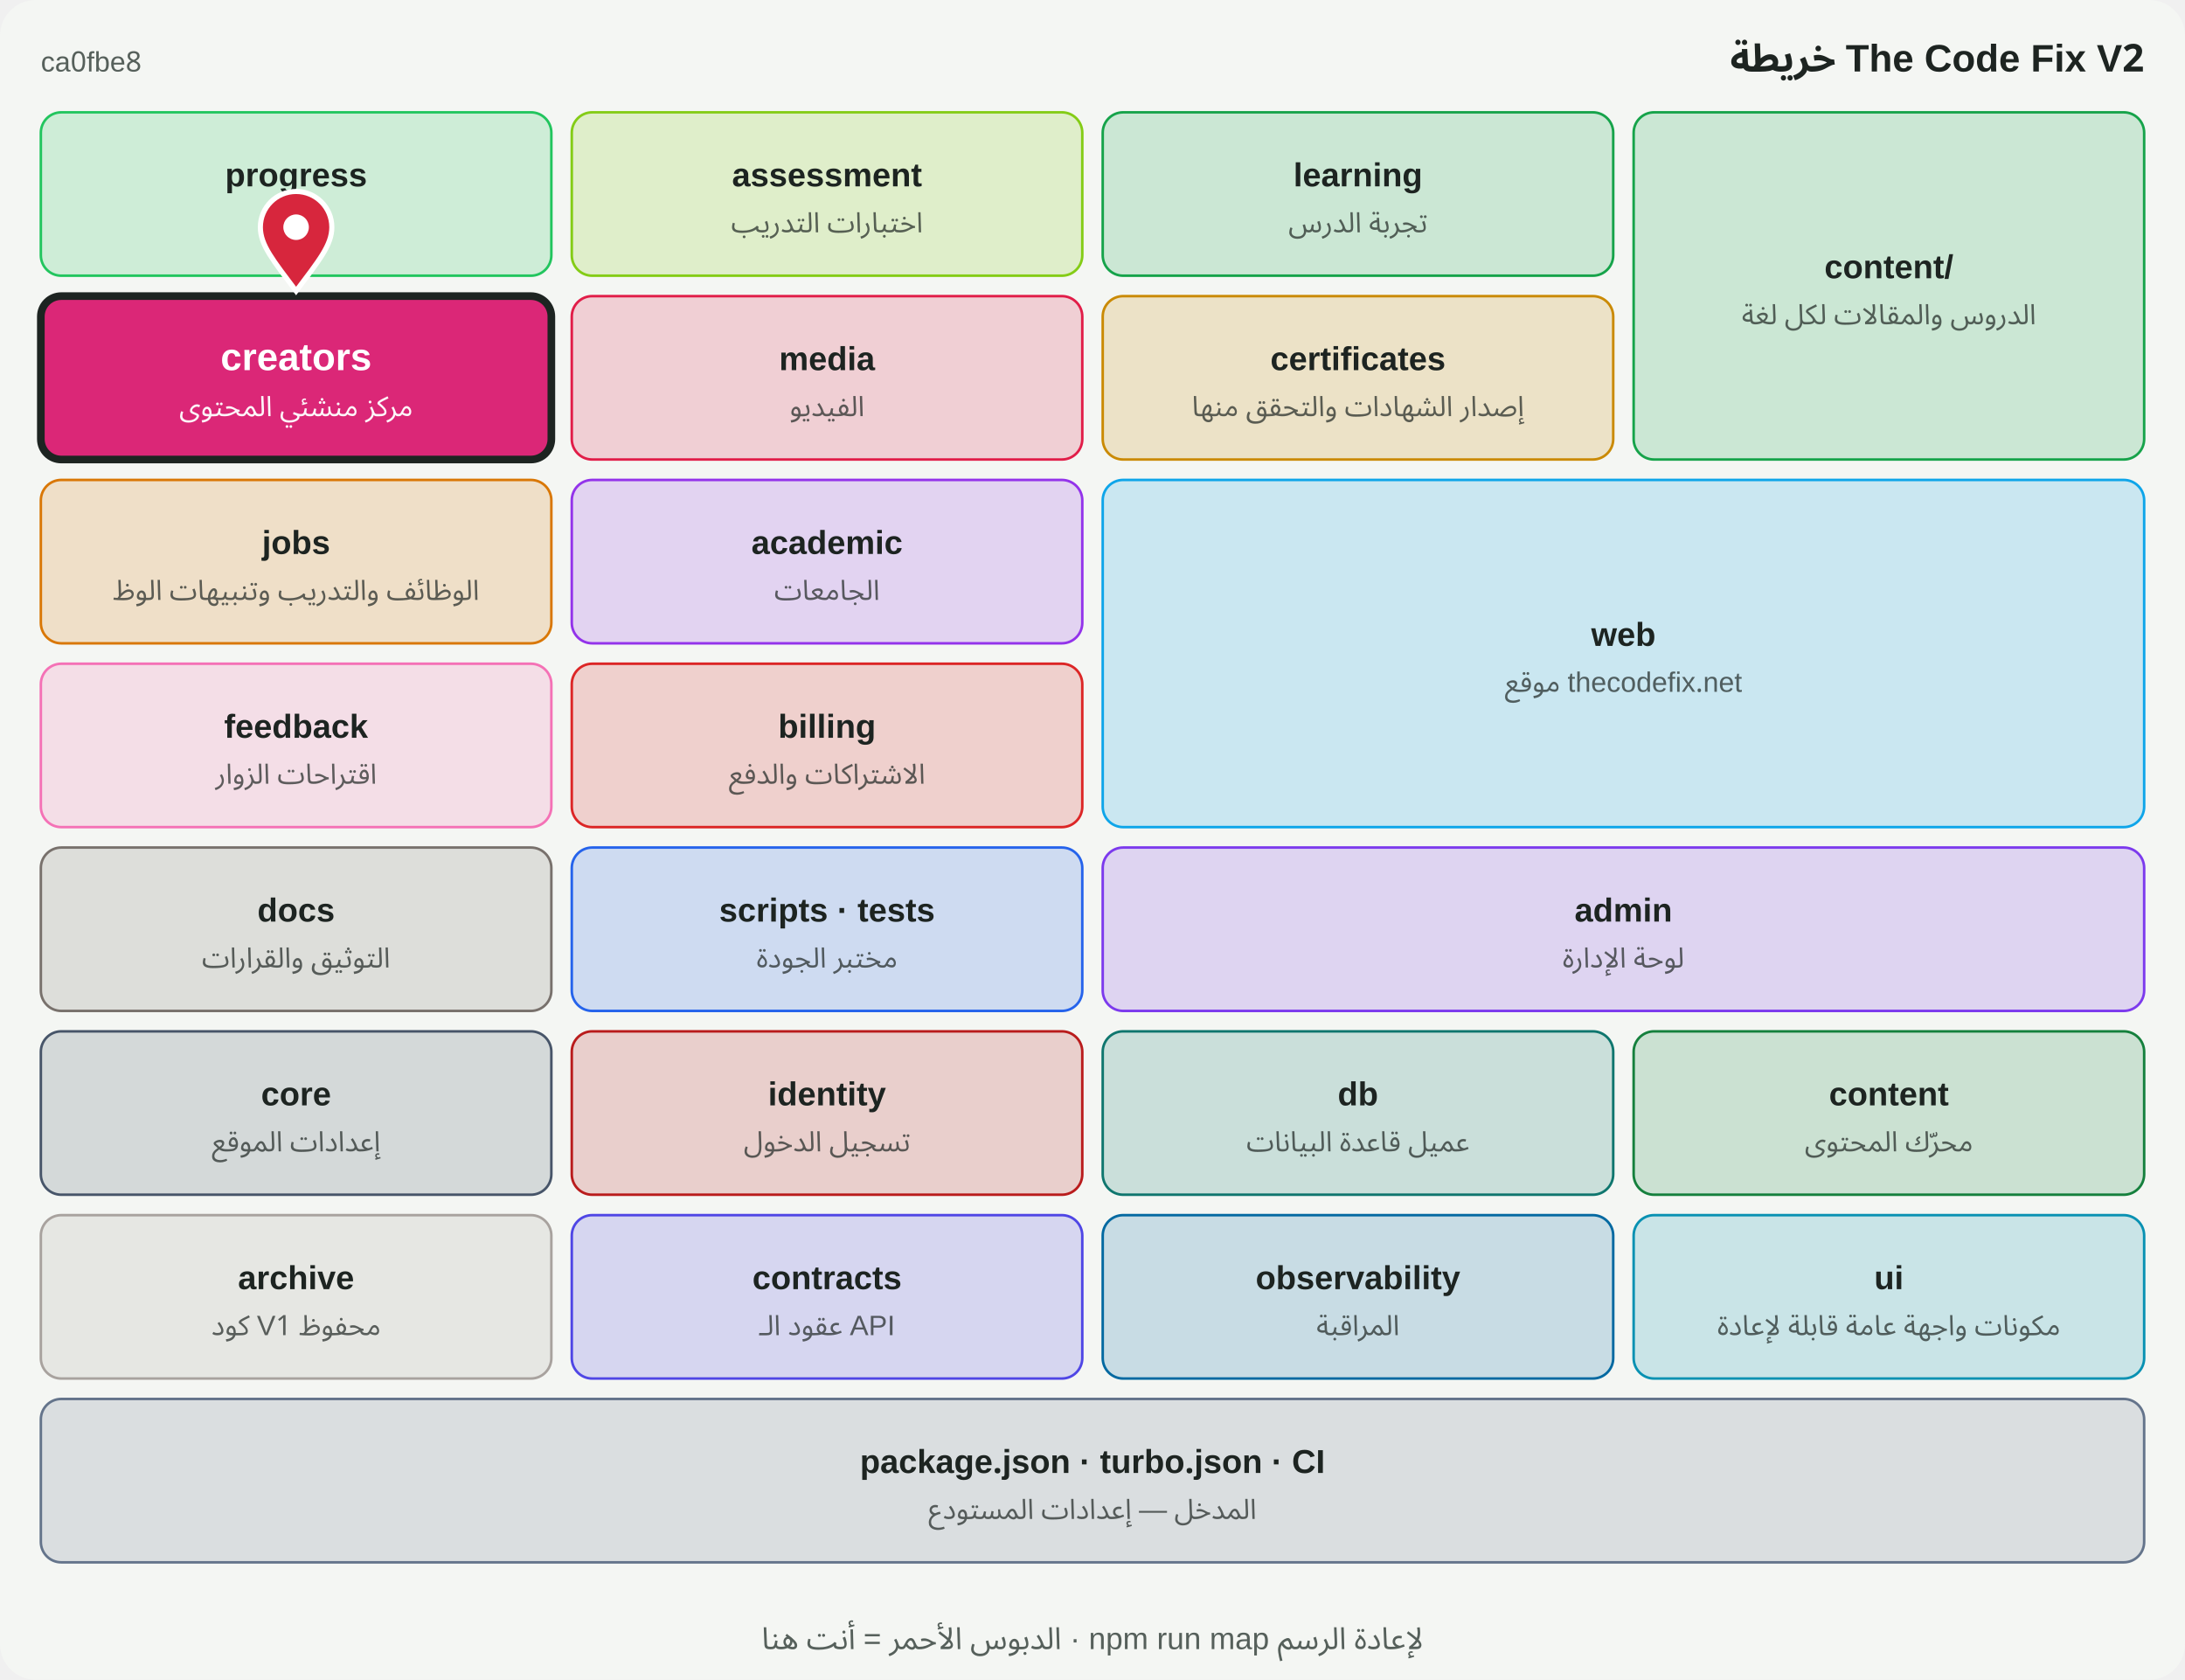
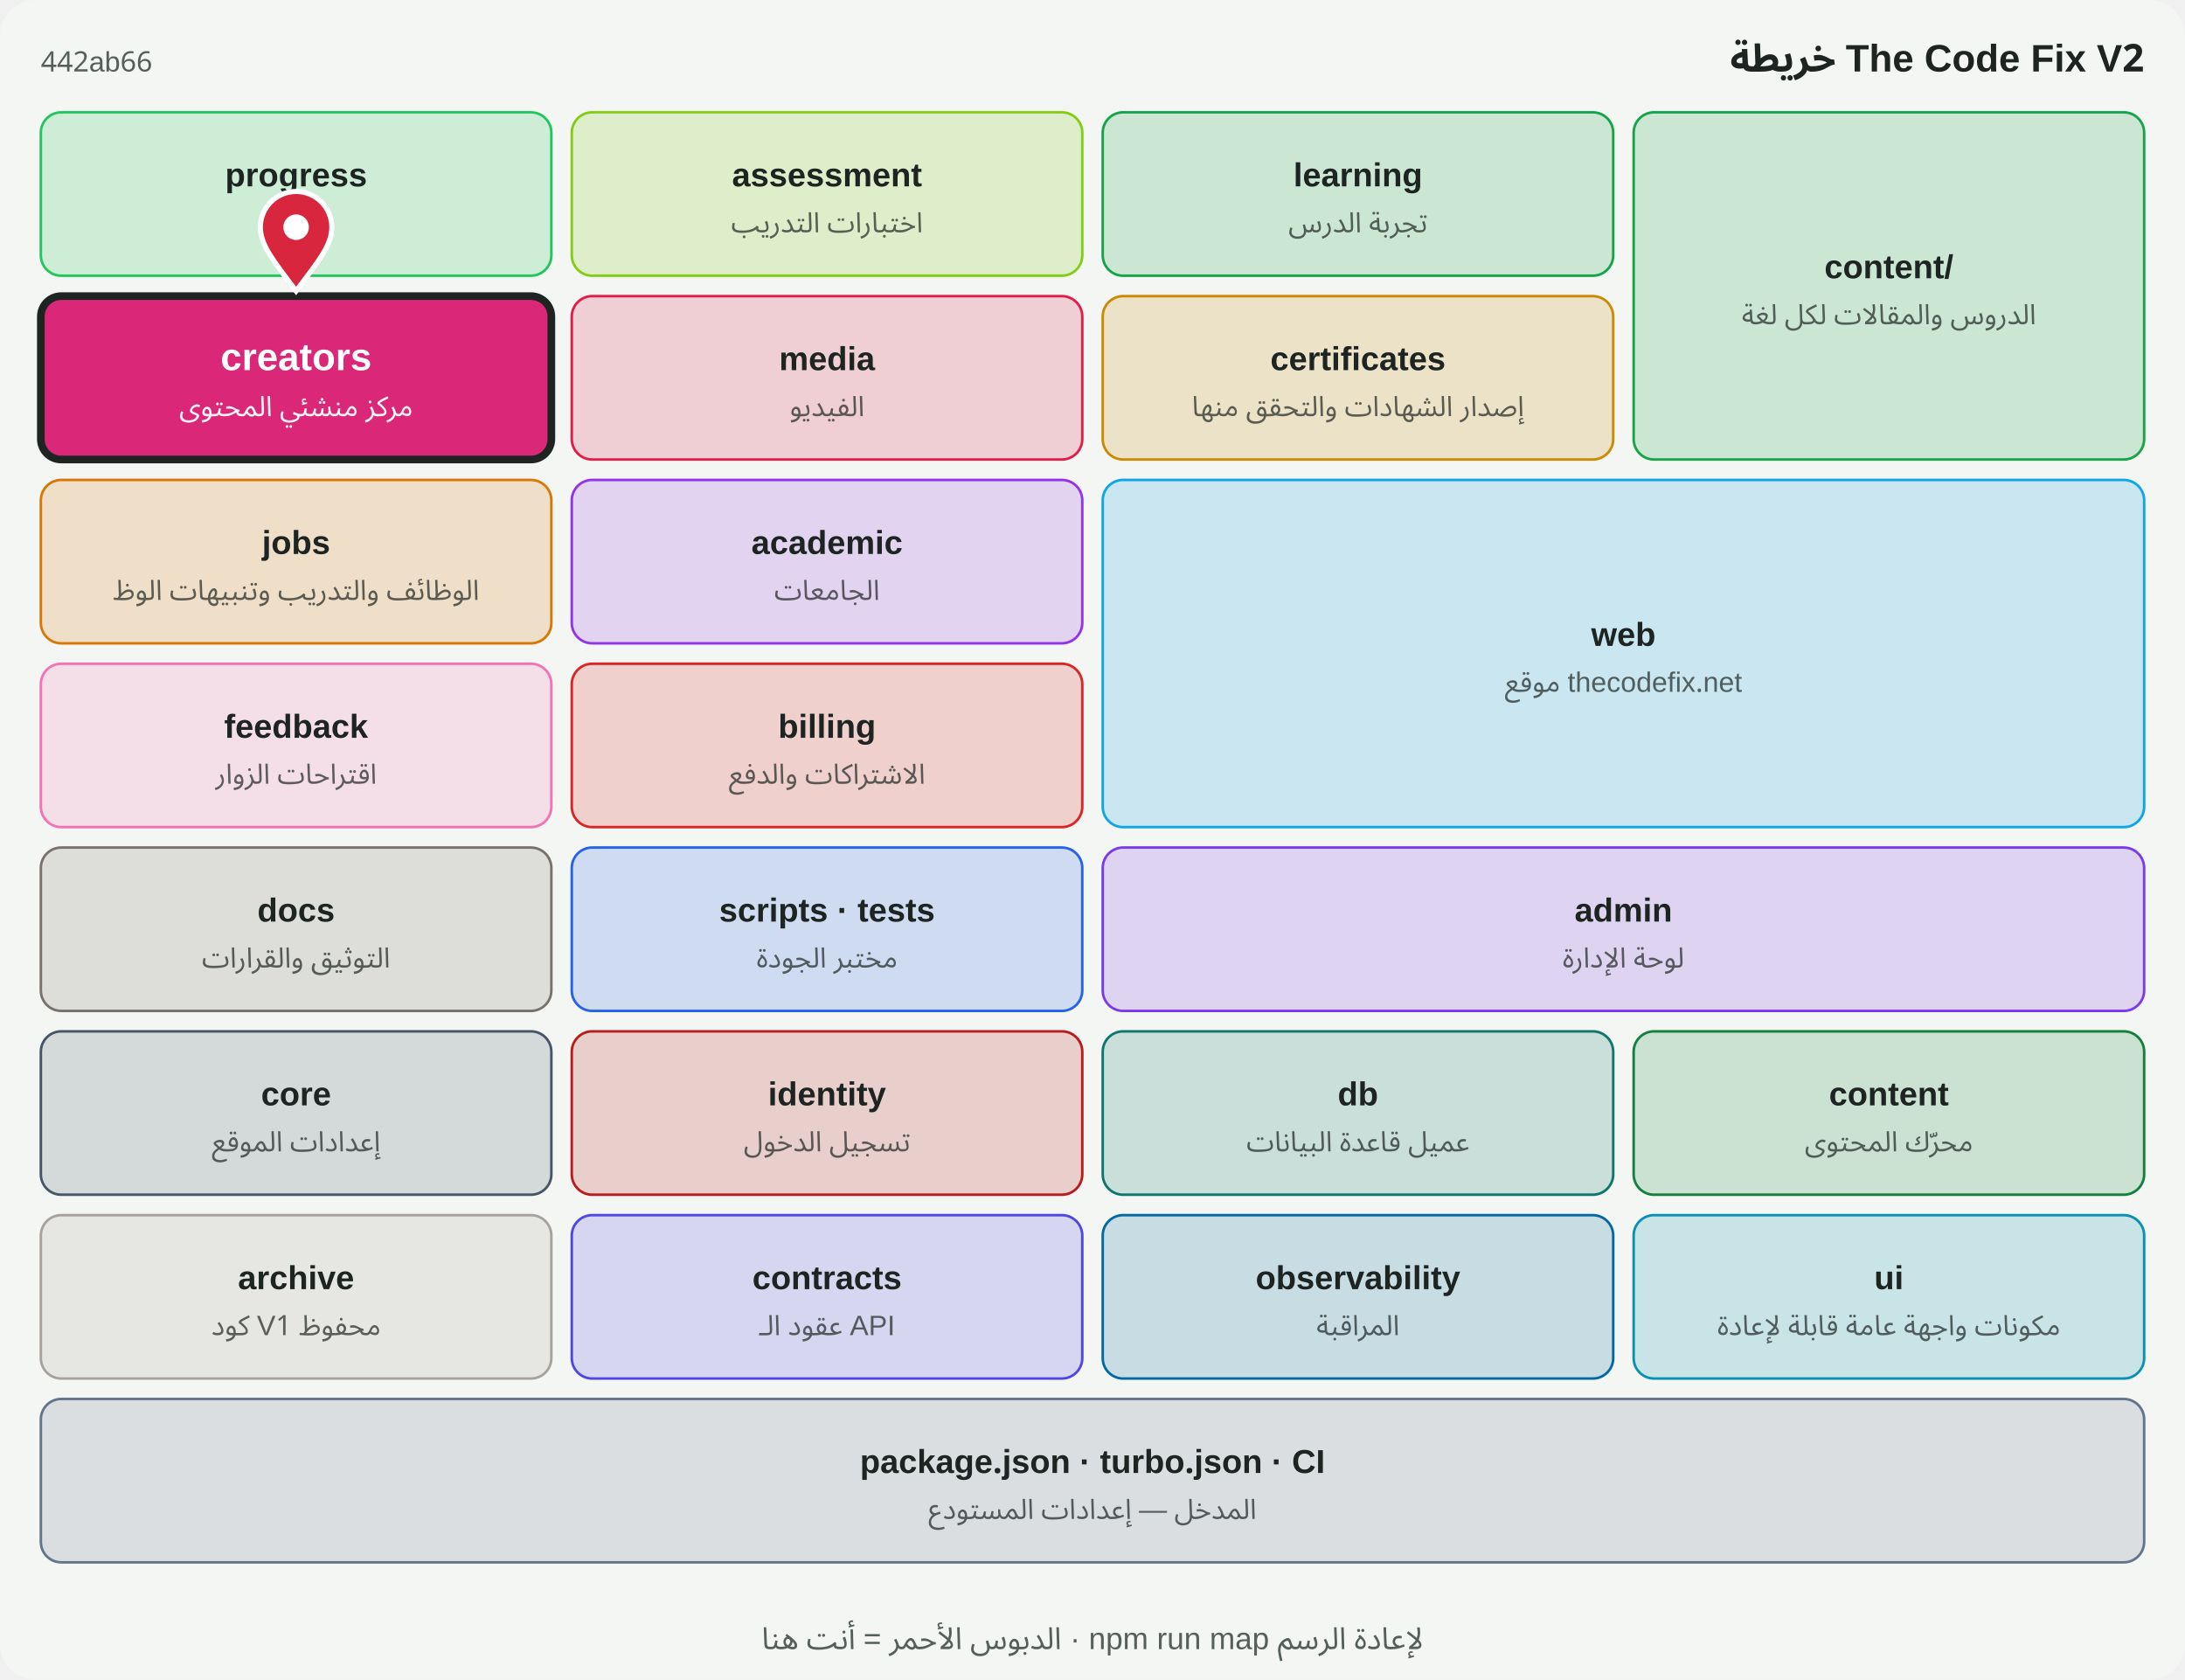
<svg xmlns="http://www.w3.org/2000/svg" viewBox="0 0 856 658" width="856" height="658" font-family="'Segoe UI', Tahoma, 'Noto Sans Arabic', Arial, sans-serif" role="img" aria-label="خريطة مشروع The Code Fix — مركز منشئي المحتوى (@tcf/creators)">
  <rect width="856" height="658" rx="14" fill="#f4f6f3" />
  <text x="840" y="28" text-anchor="end" font-size="15" font-weight="700" fill="#1d2421">خريطة The Code Fix V2</text>
-   <text x="16" y="28" font-size="11" fill="#56605b">ca0fbe8</text>
+   <text x="16" y="28" font-size="11" fill="#56605b">442ab66</text>
  <g>
    <rect x="640" y="44" width="200" height="136" rx="8" fill="#16a34a" fill-opacity="0.18" stroke="#16a34a" stroke-width="1" />
    <text x="740" y="109" text-anchor="middle" font-size="13" font-weight="600" fill="#1d2421">content/</text>
    <text x="740" y="127" text-anchor="middle" font-size="11" fill="#1d2421" fill-opacity="0.7">الدروس والمقالات لكل لغة</text>
  </g>
  <g>
    <rect x="432" y="44" width="200" height="64" rx="8" fill="#16a34a" fill-opacity="0.18" stroke="#16a34a" stroke-width="1" />
    <text x="532" y="73" text-anchor="middle" font-size="13" font-weight="600" fill="#1d2421">learning</text>
    <text x="532" y="91" text-anchor="middle" font-size="11" fill="#1d2421" fill-opacity="0.7">تجربة الدرس</text>
  </g>
  <g>
    <rect x="224" y="44" width="200" height="64" rx="8" fill="#84cc16" fill-opacity="0.18" stroke="#84cc16" stroke-width="1" />
    <text x="324" y="73" text-anchor="middle" font-size="13" font-weight="600" fill="#1d2421">assessment</text>
    <text x="324" y="91" text-anchor="middle" font-size="11" fill="#1d2421" fill-opacity="0.7">اختبارات التدريب</text>
  </g>
  <g>
    <rect x="16" y="44" width="200" height="64" rx="8" fill="#22c55e" fill-opacity="0.18" stroke="#22c55e" stroke-width="1" />
    <text x="116" y="73" text-anchor="middle" font-size="13" font-weight="600" fill="#1d2421">progress</text>
    <text x="116" y="91" text-anchor="middle" font-size="11" fill="#1d2421" fill-opacity="0.7">التقدّم</text>
  </g>
  <g>
    <rect x="432" y="116" width="200" height="64" rx="8" fill="#ca8a04" fill-opacity="0.18" stroke="#ca8a04" stroke-width="1" />
    <text x="532" y="145" text-anchor="middle" font-size="13" font-weight="600" fill="#1d2421">certificates</text>
    <text x="532" y="163" text-anchor="middle" font-size="11" fill="#1d2421" fill-opacity="0.7">إصدار الشهادات والتحقق منها</text>
  </g>
  <g>
    <rect x="224" y="116" width="200" height="64" rx="8" fill="#e11d48" fill-opacity="0.18" stroke="#e11d48" stroke-width="1" />
    <text x="324" y="145" text-anchor="middle" font-size="13" font-weight="600" fill="#1d2421">media</text>
    <text x="324" y="163" text-anchor="middle" font-size="11" fill="#1d2421" fill-opacity="0.7">الفيديو</text>
  </g>
  <g>
    <rect x="16" y="116" width="200" height="64" rx="8" fill="#db2777" fill-opacity="1" stroke="#1d2421" stroke-width="3" />
    <text x="116" y="145" text-anchor="middle" font-size="15" font-weight="700" fill="#ffffff">creators</text>
    <text x="116" y="163" text-anchor="middle" font-size="11" fill="#ffffff" fill-opacity="0.95">مركز منشئي المحتوى</text>
  </g>
  <path d="M116 114 c-9 -12 -14 -18 -14 -25 a14 14 0 0 1 28 0 c0 7 -5 13 -14 25z" fill="#d7263d" stroke="#fff" stroke-width="2" />
  <circle cx="116" cy="89" r="5" fill="#fff" />
  <g>
    <rect x="432" y="188" width="408" height="136" rx="8" fill="#0ea5e9" fill-opacity="0.18" stroke="#0ea5e9" stroke-width="1" />
    <text x="636" y="253" text-anchor="middle" font-size="13" font-weight="600" fill="#1d2421">web</text>
    <text x="636" y="271" text-anchor="middle" font-size="11" fill="#1d2421" fill-opacity="0.7">موقع thecodefix.net</text>
  </g>
  <g>
    <rect x="224" y="188" width="200" height="64" rx="8" fill="#9333ea" fill-opacity="0.18" stroke="#9333ea" stroke-width="1" />
    <text x="324" y="217" text-anchor="middle" font-size="13" font-weight="600" fill="#1d2421">academic</text>
    <text x="324" y="235" text-anchor="middle" font-size="11" fill="#1d2421" fill-opacity="0.7">الجامعات</text>
  </g>
  <g>
    <rect x="16" y="188" width="200" height="64" rx="8" fill="#d97706" fill-opacity="0.18" stroke="#d97706" stroke-width="1" />
    <text x="116" y="217" text-anchor="middle" font-size="13" font-weight="600" fill="#1d2421">jobs</text>
    <text x="116" y="235" text-anchor="middle" font-size="11" fill="#1d2421" fill-opacity="0.7">الوظائف والتدريب وتنبيهات الوظ</text>
  </g>
  <g>
    <rect x="224" y="260" width="200" height="64" rx="8" fill="#dc2626" fill-opacity="0.18" stroke="#dc2626" stroke-width="1" />
    <text x="324" y="289" text-anchor="middle" font-size="13" font-weight="600" fill="#1d2421">billing</text>
    <text x="324" y="307" text-anchor="middle" font-size="11" fill="#1d2421" fill-opacity="0.7">الاشتراكات والدفع</text>
  </g>
  <g>
    <rect x="16" y="260" width="200" height="64" rx="8" fill="#f472b6" fill-opacity="0.18" stroke="#f472b6" stroke-width="1" />
    <text x="116" y="289" text-anchor="middle" font-size="13" font-weight="600" fill="#1d2421">feedback</text>
    <text x="116" y="307" text-anchor="middle" font-size="11" fill="#1d2421" fill-opacity="0.7">اقتراحات الزوار</text>
  </g>
  <g>
    <rect x="432" y="332" width="408" height="64" rx="8" fill="#7c3aed" fill-opacity="0.18" stroke="#7c3aed" stroke-width="1" />
    <text x="636" y="361" text-anchor="middle" font-size="13" font-weight="600" fill="#1d2421">admin</text>
    <text x="636" y="379" text-anchor="middle" font-size="11" fill="#1d2421" fill-opacity="0.7">لوحة الإدارة</text>
  </g>
  <g>
    <rect x="224" y="332" width="200" height="64" rx="8" fill="#2563eb" fill-opacity="0.18" stroke="#2563eb" stroke-width="1" />
    <text x="324" y="361" text-anchor="middle" font-size="13" font-weight="600" fill="#1d2421">scripts · tests</text>
    <text x="324" y="379" text-anchor="middle" font-size="11" fill="#1d2421" fill-opacity="0.7">مختبر الجودة</text>
  </g>
  <g>
    <rect x="16" y="332" width="200" height="64" rx="8" fill="#78716c" fill-opacity="0.18" stroke="#78716c" stroke-width="1" />
    <text x="116" y="361" text-anchor="middle" font-size="13" font-weight="600" fill="#1d2421">docs</text>
    <text x="116" y="379" text-anchor="middle" font-size="11" fill="#1d2421" fill-opacity="0.7">التوثيق والقرارات</text>
  </g>
  <g>
    <rect x="640" y="404" width="200" height="64" rx="8" fill="#15803d" fill-opacity="0.18" stroke="#15803d" stroke-width="1" />
    <text x="740" y="433" text-anchor="middle" font-size="13" font-weight="600" fill="#1d2421">content</text>
    <text x="740" y="451" text-anchor="middle" font-size="11" fill="#1d2421" fill-opacity="0.7">محرّك المحتوى</text>
  </g>
  <g>
    <rect x="432" y="404" width="200" height="64" rx="8" fill="#0f766e" fill-opacity="0.18" stroke="#0f766e" stroke-width="1" />
    <text x="532" y="433" text-anchor="middle" font-size="13" font-weight="600" fill="#1d2421">db</text>
    <text x="532" y="451" text-anchor="middle" font-size="11" fill="#1d2421" fill-opacity="0.7">عميل قاعدة البيانات</text>
  </g>
  <g>
    <rect x="224" y="404" width="200" height="64" rx="8" fill="#b91c1c" fill-opacity="0.18" stroke="#b91c1c" stroke-width="1" />
    <text x="324" y="433" text-anchor="middle" font-size="13" font-weight="600" fill="#1d2421">identity</text>
    <text x="324" y="451" text-anchor="middle" font-size="11" fill="#1d2421" fill-opacity="0.7">تسجيل الدخول</text>
  </g>
  <g>
    <rect x="16" y="404" width="200" height="64" rx="8" fill="#475569" fill-opacity="0.18" stroke="#475569" stroke-width="1" />
    <text x="116" y="433" text-anchor="middle" font-size="13" font-weight="600" fill="#1d2421">core</text>
    <text x="116" y="451" text-anchor="middle" font-size="11" fill="#1d2421" fill-opacity="0.7">إعدادات الموقع</text>
  </g>
  <g>
    <rect x="640" y="476" width="200" height="64" rx="8" fill="#0891b2" fill-opacity="0.18" stroke="#0891b2" stroke-width="1" />
    <text x="740" y="505" text-anchor="middle" font-size="13" font-weight="600" fill="#1d2421">ui</text>
    <text x="740" y="523" text-anchor="middle" font-size="11" fill="#1d2421" fill-opacity="0.7">مكونات واجهة عامة قابلة لإعادة</text>
  </g>
  <g>
    <rect x="432" y="476" width="200" height="64" rx="8" fill="#0369a1" fill-opacity="0.18" stroke="#0369a1" stroke-width="1" />
    <text x="532" y="505" text-anchor="middle" font-size="13" font-weight="600" fill="#1d2421">observability</text>
    <text x="532" y="523" text-anchor="middle" font-size="11" fill="#1d2421" fill-opacity="0.7">المراقبة</text>
  </g>
  <g>
    <rect x="224" y="476" width="200" height="64" rx="8" fill="#4f46e5" fill-opacity="0.18" stroke="#4f46e5" stroke-width="1" />
    <text x="324" y="505" text-anchor="middle" font-size="13" font-weight="600" fill="#1d2421">contracts</text>
    <text x="324" y="523" text-anchor="middle" font-size="11" fill="#1d2421" fill-opacity="0.7">عقود الـ API</text>
  </g>
  <g>
    <rect x="16" y="476" width="200" height="64" rx="8" fill="#a8a29e" fill-opacity="0.18" stroke="#a8a29e" stroke-width="1" />
    <text x="116" y="505" text-anchor="middle" font-size="13" font-weight="600" fill="#1d2421">archive</text>
    <text x="116" y="523" text-anchor="middle" font-size="11" fill="#1d2421" fill-opacity="0.7">كود V1 محفوظ</text>
  </g>
  <g>
    <rect x="16" y="548" width="824" height="64" rx="8" fill="#64748b" fill-opacity="0.18" stroke="#64748b" stroke-width="1" />
    <text x="428" y="577" text-anchor="middle" font-size="13" font-weight="600" fill="#1d2421">package.json · turbo.json · CI</text>
    <text x="428" y="595" text-anchor="middle" font-size="11" fill="#1d2421" fill-opacity="0.7">المدخل — إعدادات المستودع</text>
  </g>
  <text x="428" y="646" text-anchor="middle" font-size="12" fill="#56605b">الدبوس الأحمر = أنت هنا · npm run map لإعادة الرسم</text>
</svg>
